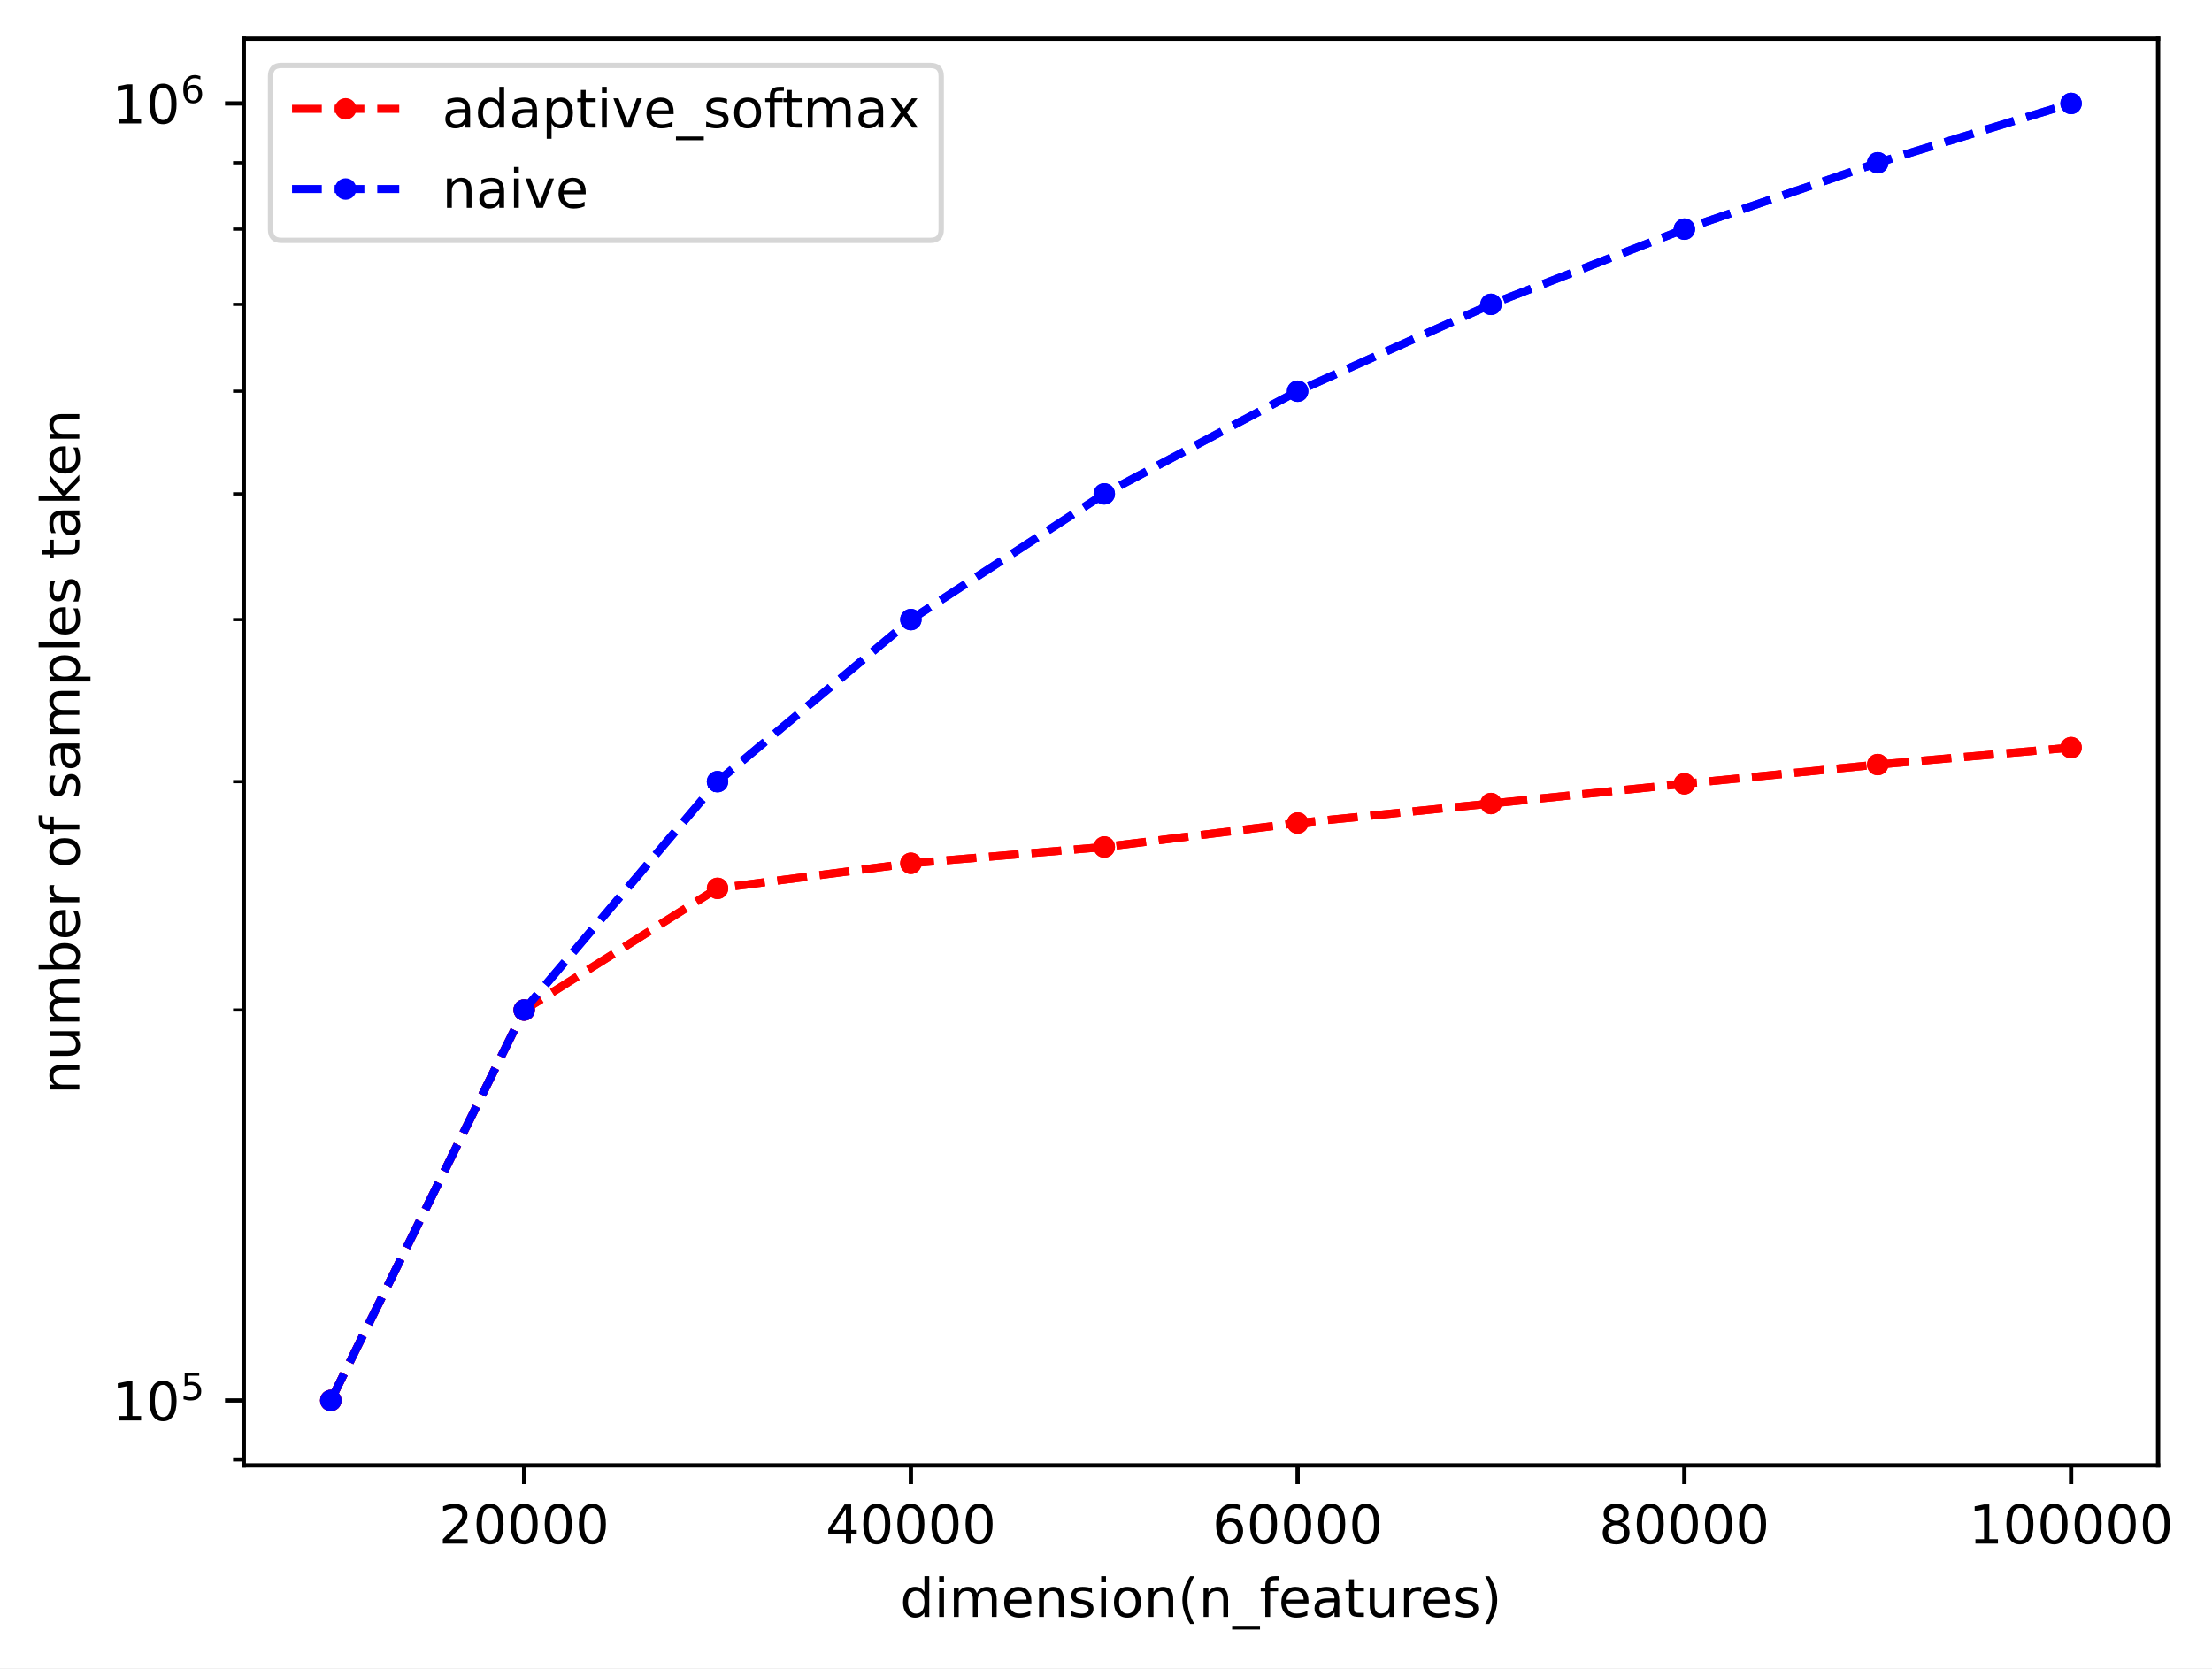
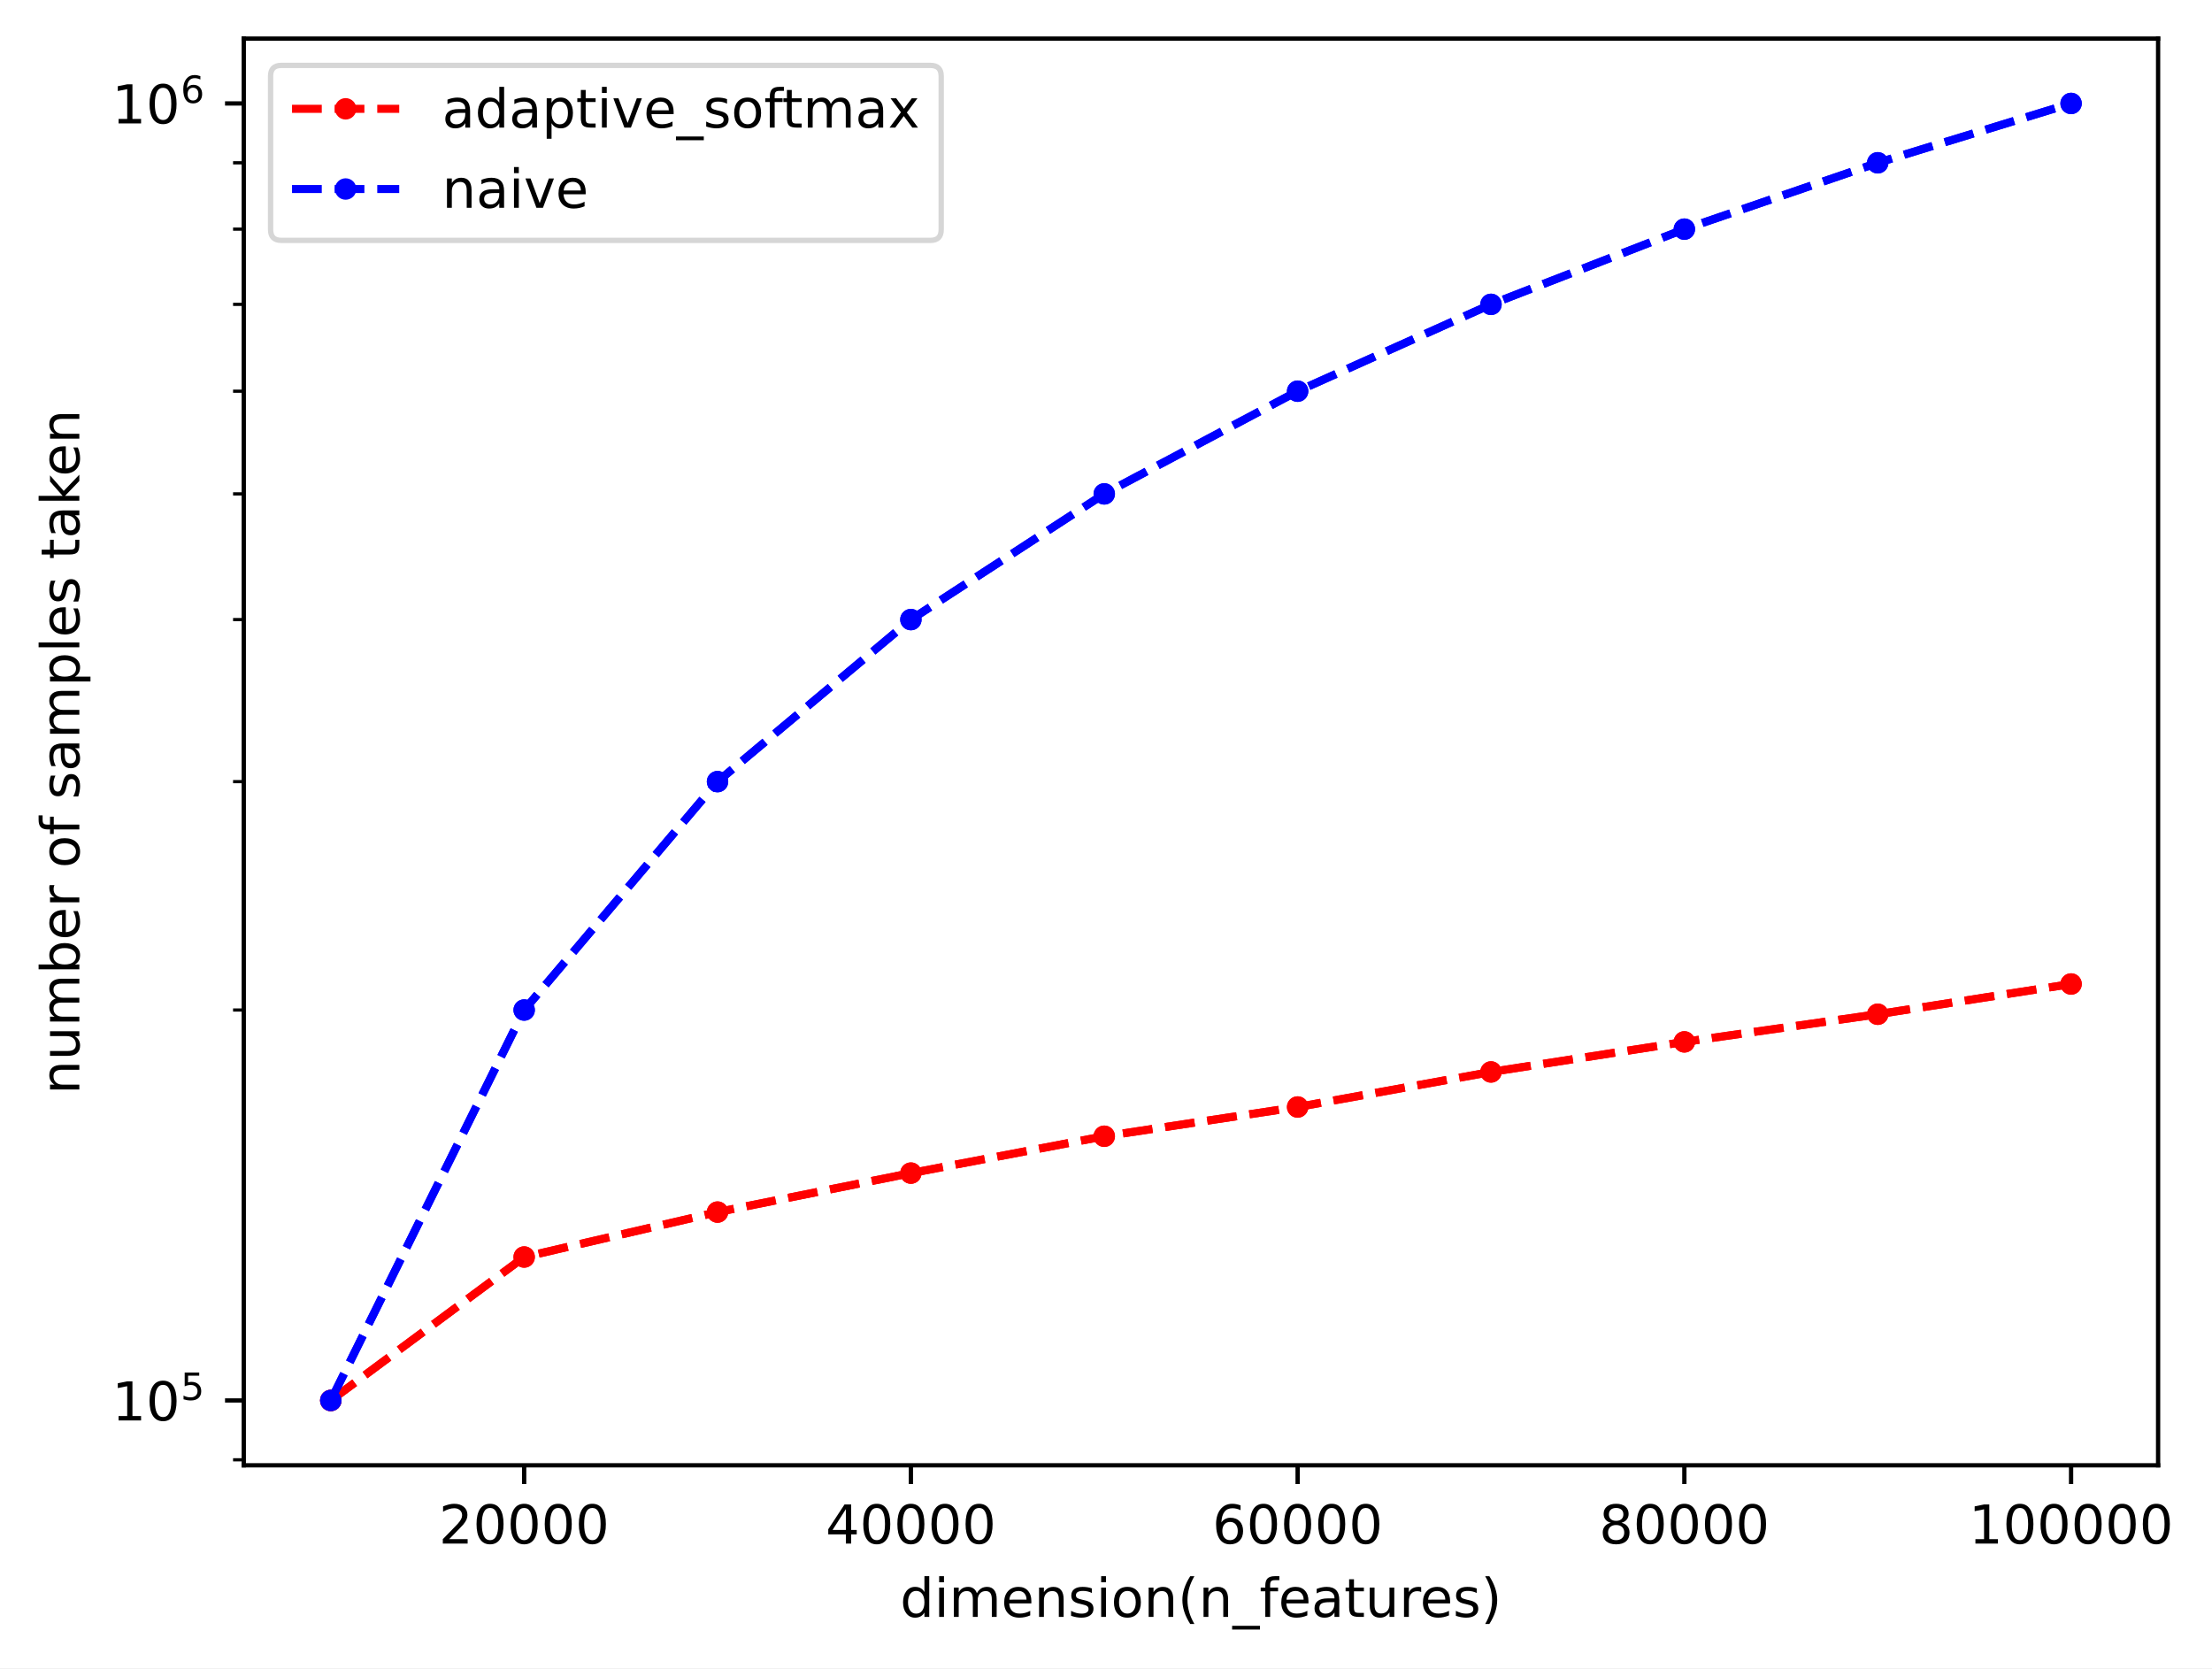
<svg xmlns="http://www.w3.org/2000/svg" xmlns:xlink="http://www.w3.org/1999/xlink" width="412.653pt" height="311.146pt" viewBox="0 0 412.653 311.146" version="1.1">
  <defs>
    <style type="text/css">*{stroke-linejoin: round; stroke-linecap: butt}</style>
  </defs>
  <g id="figure_1">
    <g id="patch_1">
      <path d="M 0 311.146  L 412.653 311.146  L 412.653 0  L 0 0  z " style="fill: #ffffff" />
    </g>
    <g id="axes_1">
      <g id="patch_2">
        <path d="M 45.478 273.312  L 402.598 273.312  L 402.598 7.2  L 45.478 7.2  z " style="fill: #ffffff" />
      </g>
      <g id="matplotlib.axis_1">
        <g id="xtick_1">
          <g id="line2d_1">
            <defs>
-               <path id="m170afc2fdb" d="M 0 0  L 0 3.5  " style="stroke: #000000; stroke-width: 0.8" />
-             </defs>
-             <g>
-               <use xlink:href="#m170afc2fdb" x="97.784" y="273.312" style="stroke: #000000; stroke-width: 0.8" />
+               <path id="m02f8eb2545" d="M 0 0  L 0 3.5  " style="stroke: #000000; stroke-width: 0.8" />
+             </defs>
+             <g>
+               <use xlink:href="#m02f8eb2545" x="97.784" y="273.312" style="stroke: #000000; stroke-width: 0.8" />
            </g>
          </g>
          <g id="text_1">
            <g transform="translate(81.87733 287.9104) scale(0.1 -0.1)">
              <defs>
                <path id="DejaVuSans-32" d="M 1228 531  L 3431 531  L 3431 0  L 469 0  L 469 531  Q 828 903 1448 1529  Q 2069 2156 2228 2338  Q 2531 2678 2651 2914  Q 2772 3150 2772 3378  Q 2772 3750 2511 3984  Q 2250 4219 1831 4219  Q 1534 4219 1204 4116  Q 875 4013 500 3803  L 500 4441  Q 881 4594 1212 4672  Q 1544 4750 1819 4750  Q 2544 4750 2975 4387  Q 3406 4025 3406 3419  Q 3406 3131 3298 2873  Q 3191 2616 2906 2266  Q 2828 2175 2409 1742  Q 1991 1309 1228 531  z " transform="scale(0.015625)" />
                <path id="DejaVuSans-30" d="M 2034 4250  Q 1547 4250 1301 3770  Q 1056 3291 1056 2328  Q 1056 1369 1301 889  Q 1547 409 2034 409  Q 2525 409 2770 889  Q 3016 1369 3016 2328  Q 3016 3291 2770 3770  Q 2525 4250 2034 4250  z M 2034 4750  Q 2819 4750 3233 4129  Q 3647 3509 3647 2328  Q 3647 1150 3233 529  Q 2819 -91 2034 -91  Q 1250 -91 836 529  Q 422 1150 422 2328  Q 422 3509 836 4129  Q 1250 4750 2034 4750  z " transform="scale(0.015625)" />
              </defs>
              <use xlink:href="#DejaVuSans-32" />
              <use xlink:href="#DejaVuSans-30" x="63.623" />
              <use xlink:href="#DejaVuSans-30" x="127.246" />
              <use xlink:href="#DejaVuSans-30" x="190.869" />
              <use xlink:href="#DejaVuSans-30" x="254.492" />
            </g>
          </g>
        </g>
        <g id="xtick_2">
          <g id="line2d_2">
            <g>
-               <use xlink:href="#m170afc2fdb" x="169.929" y="273.312" style="stroke: #000000; stroke-width: 0.8" />
+               <use xlink:href="#m02f8eb2545" x="169.929" y="273.312" style="stroke: #000000; stroke-width: 0.8" />
            </g>
          </g>
          <g id="text_2">
            <g transform="translate(154.0228 287.9104) scale(0.1 -0.1)">
              <defs>
                <path id="DejaVuSans-34" d="M 2419 4116  L 825 1625  L 2419 1625  L 2419 4116  z M 2253 4666  L 3047 4666  L 3047 1625  L 3713 1625  L 3713 1100  L 3047 1100  L 3047 0  L 2419 0  L 2419 1100  L 313 1100  L 313 1709  L 2253 4666  z " transform="scale(0.015625)" />
              </defs>
              <use xlink:href="#DejaVuSans-34" />
              <use xlink:href="#DejaVuSans-30" x="63.623" />
              <use xlink:href="#DejaVuSans-30" x="127.246" />
              <use xlink:href="#DejaVuSans-30" x="190.869" />
              <use xlink:href="#DejaVuSans-30" x="254.492" />
            </g>
          </g>
        </g>
        <g id="xtick_3">
          <g id="line2d_3">
            <g>
-               <use xlink:href="#m170afc2fdb" x="242.074" y="273.312" style="stroke: #000000; stroke-width: 0.8" />
+               <use xlink:href="#m02f8eb2545" x="242.074" y="273.312" style="stroke: #000000; stroke-width: 0.8" />
            </g>
          </g>
          <g id="text_3">
            <g transform="translate(226.1682 287.9104) scale(0.1 -0.1)">
              <defs>
                <path id="DejaVuSans-36" d="M 2113 2584  Q 1688 2584 1439 2293  Q 1191 2003 1191 1497  Q 1191 994 1439 701  Q 1688 409 2113 409  Q 2538 409 2786 701  Q 3034 994 3034 1497  Q 3034 2003 2786 2293  Q 2538 2584 2113 2584  z M 3366 4563  L 3366 3988  Q 3128 4100 2886 4159  Q 2644 4219 2406 4219  Q 1781 4219 1451 3797  Q 1122 3375 1075 2522  Q 1259 2794 1537 2939  Q 1816 3084 2150 3084  Q 2853 3084 3261 2657  Q 3669 2231 3669 1497  Q 3669 778 3244 343  Q 2819 -91 2113 -91  Q 1303 -91 875 529  Q 447 1150 447 2328  Q 447 3434 972 4092  Q 1497 4750 2381 4750  Q 2619 4750 2861 4703  Q 3103 4656 3366 4563  z " transform="scale(0.015625)" />
              </defs>
              <use xlink:href="#DejaVuSans-36" />
              <use xlink:href="#DejaVuSans-30" x="63.623" />
              <use xlink:href="#DejaVuSans-30" x="127.246" />
              <use xlink:href="#DejaVuSans-30" x="190.869" />
              <use xlink:href="#DejaVuSans-30" x="254.492" />
            </g>
          </g>
        </g>
        <g id="xtick_4">
          <g id="line2d_4">
            <g>
-               <use xlink:href="#m170afc2fdb" x="314.22" y="273.312" style="stroke: #000000; stroke-width: 0.8" />
+               <use xlink:href="#m02f8eb2545" x="314.22" y="273.312" style="stroke: #000000; stroke-width: 0.8" />
            </g>
          </g>
          <g id="text_4">
            <g transform="translate(298.3137 287.9104) scale(0.1 -0.1)">
              <defs>
                <path id="DejaVuSans-38" d="M 2034 2216  Q 1584 2216 1326 1975  Q 1069 1734 1069 1313  Q 1069 891 1326 650  Q 1584 409 2034 409  Q 2484 409 2743 651  Q 3003 894 3003 1313  Q 3003 1734 2745 1975  Q 2488 2216 2034 2216  z M 1403 2484  Q 997 2584 770 2862  Q 544 3141 544 3541  Q 544 4100 942 4425  Q 1341 4750 2034 4750  Q 2731 4750 3128 4425  Q 3525 4100 3525 3541  Q 3525 3141 3298 2862  Q 3072 2584 2669 2484  Q 3125 2378 3379 2068  Q 3634 1759 3634 1313  Q 3634 634 3220 271  Q 2806 -91 2034 -91  Q 1263 -91 848 271  Q 434 634 434 1313  Q 434 1759 690 2068  Q 947 2378 1403 2484  z M 1172 3481  Q 1172 3119 1398 2916  Q 1625 2713 2034 2713  Q 2441 2713 2670 2916  Q 2900 3119 2900 3481  Q 2900 3844 2670 4047  Q 2441 4250 2034 4250  Q 1625 4250 1398 4047  Q 1172 3844 1172 3481  z " transform="scale(0.015625)" />
              </defs>
              <use xlink:href="#DejaVuSans-38" />
              <use xlink:href="#DejaVuSans-30" x="63.623" />
              <use xlink:href="#DejaVuSans-30" x="127.246" />
              <use xlink:href="#DejaVuSans-30" x="190.869" />
              <use xlink:href="#DejaVuSans-30" x="254.492" />
            </g>
          </g>
        </g>
        <g id="xtick_5">
          <g id="line2d_5">
            <g>
-               <use xlink:href="#m170afc2fdb" x="386.365" y="273.312" style="stroke: #000000; stroke-width: 0.8" />
+               <use xlink:href="#m02f8eb2545" x="386.365" y="273.312" style="stroke: #000000; stroke-width: 0.8" />
            </g>
          </g>
          <g id="text_5">
            <g transform="translate(367.2779 287.9104) scale(0.1 -0.1)">
              <defs>
                <path id="DejaVuSans-31" d="M 794 531  L 1825 531  L 1825 4091  L 703 3866  L 703 4441  L 1819 4666  L 2450 4666  L 2450 531  L 3481 531  L 3481 0  L 794 0  L 794 531  z " transform="scale(0.015625)" />
              </defs>
              <use xlink:href="#DejaVuSans-31" />
              <use xlink:href="#DejaVuSans-30" x="63.623" />
              <use xlink:href="#DejaVuSans-30" x="127.246" />
              <use xlink:href="#DejaVuSans-30" x="190.869" />
              <use xlink:href="#DejaVuSans-30" x="254.492" />
              <use xlink:href="#DejaVuSans-30" x="318.115" />
            </g>
          </g>
        </g>
        <g id="text_6">
          <g transform="translate(167.9131 301.5886) scale(0.1 -0.1)">
            <defs>
              <path id="DejaVuSans-64" d="M 2906 2969  L 2906 4863  L 3481 4863  L 3481 0  L 2906 0  L 2906 525  Q 2725 213 2448 61  Q 2172 -91 1784 -91  Q 1150 -91 751 415  Q 353 922 353 1747  Q 353 2572 751 3078  Q 1150 3584 1784 3584  Q 2172 3584 2448 3432  Q 2725 3281 2906 2969  z M 947 1747  Q 947 1113 1208 752  Q 1469 391 1925 391  Q 2381 391 2643 752  Q 2906 1113 2906 1747  Q 2906 2381 2643 2742  Q 2381 3103 1925 3103  Q 1469 3103 1208 2742  Q 947 2381 947 1747  z " transform="scale(0.015625)" />
              <path id="DejaVuSans-69" d="M 603 3500  L 1178 3500  L 1178 0  L 603 0  L 603 3500  z M 603 4863  L 1178 4863  L 1178 4134  L 603 4134  L 603 4863  z " transform="scale(0.015625)" />
              <path id="DejaVuSans-6d" d="M 3328 2828  Q 3544 3216 3844 3400  Q 4144 3584 4550 3584  Q 5097 3584 5394 3201  Q 5691 2819 5691 2113  L 5691 0  L 5113 0  L 5113 2094  Q 5113 2597 4934 2840  Q 4756 3084 4391 3084  Q 3944 3084 3684 2787  Q 3425 2491 3425 1978  L 3425 0  L 2847 0  L 2847 2094  Q 2847 2600 2669 2842  Q 2491 3084 2119 3084  Q 1678 3084 1418 2786  Q 1159 2488 1159 1978  L 1159 0  L 581 0  L 581 3500  L 1159 3500  L 1159 2956  Q 1356 3278 1631 3431  Q 1906 3584 2284 3584  Q 2666 3584 2933 3390  Q 3200 3197 3328 2828  z " transform="scale(0.015625)" />
              <path id="DejaVuSans-65" d="M 3597 1894  L 3597 1613  L 953 1613  Q 991 1019 1311 708  Q 1631 397 2203 397  Q 2534 397 2845 478  Q 3156 559 3463 722  L 3463 178  Q 3153 47 2828 -22  Q 2503 -91 2169 -91  Q 1331 -91 842 396  Q 353 884 353 1716  Q 353 2575 817 3079  Q 1281 3584 2069 3584  Q 2775 3584 3186 3129  Q 3597 2675 3597 1894  z M 3022 2063  Q 3016 2534 2758 2815  Q 2500 3097 2075 3097  Q 1594 3097 1305 2825  Q 1016 2553 972 2059  L 3022 2063  z " transform="scale(0.015625)" />
              <path id="DejaVuSans-6e" d="M 3513 2113  L 3513 0  L 2938 0  L 2938 2094  Q 2938 2591 2744 2837  Q 2550 3084 2163 3084  Q 1697 3084 1428 2787  Q 1159 2491 1159 1978  L 1159 0  L 581 0  L 581 3500  L 1159 3500  L 1159 2956  Q 1366 3272 1645 3428  Q 1925 3584 2291 3584  Q 2894 3584 3203 3211  Q 3513 2838 3513 2113  z " transform="scale(0.015625)" />
              <path id="DejaVuSans-73" d="M 2834 3397  L 2834 2853  Q 2591 2978 2328 3040  Q 2066 3103 1784 3103  Q 1356 3103 1142 2972  Q 928 2841 928 2578  Q 928 2378 1081 2264  Q 1234 2150 1697 2047  L 1894 2003  Q 2506 1872 2764 1633  Q 3022 1394 3022 966  Q 3022 478 2636 193  Q 2250 -91 1575 -91  Q 1294 -91 989 -36  Q 684 19 347 128  L 347 722  Q 666 556 975 473  Q 1284 391 1588 391  Q 1994 391 2212 530  Q 2431 669 2431 922  Q 2431 1156 2273 1281  Q 2116 1406 1581 1522  L 1381 1569  Q 847 1681 609 1914  Q 372 2147 372 2553  Q 372 3047 722 3315  Q 1072 3584 1716 3584  Q 2034 3584 2315 3537  Q 2597 3491 2834 3397  z " transform="scale(0.015625)" />
              <path id="DejaVuSans-6f" d="M 1959 3097  Q 1497 3097 1228 2736  Q 959 2375 959 1747  Q 959 1119 1226 758  Q 1494 397 1959 397  Q 2419 397 2687 759  Q 2956 1122 2956 1747  Q 2956 2369 2687 2733  Q 2419 3097 1959 3097  z M 1959 3584  Q 2709 3584 3137 3096  Q 3566 2609 3566 1747  Q 3566 888 3137 398  Q 2709 -91 1959 -91  Q 1206 -91 779 398  Q 353 888 353 1747  Q 353 2609 779 3096  Q 1206 3584 1959 3584  z " transform="scale(0.015625)" />
              <path id="DejaVuSans-28" d="M 1984 4856  Q 1566 4138 1362 3434  Q 1159 2731 1159 2009  Q 1159 1288 1364 580  Q 1569 -128 1984 -844  L 1484 -844  Q 1016 -109 783 600  Q 550 1309 550 2009  Q 550 2706 781 3412  Q 1013 4119 1484 4856  L 1984 4856  z " transform="scale(0.015625)" />
              <path id="DejaVuSans-5f" d="M 3263 -1063  L 3263 -1509  L -63 -1509  L -63 -1063  L 3263 -1063  z " transform="scale(0.015625)" />
              <path id="DejaVuSans-66" d="M 2375 4863  L 2375 4384  L 1825 4384  Q 1516 4384 1395 4259  Q 1275 4134 1275 3809  L 1275 3500  L 2222 3500  L 2222 3053  L 1275 3053  L 1275 0  L 697 0  L 697 3053  L 147 3053  L 147 3500  L 697 3500  L 697 3744  Q 697 4328 969 4595  Q 1241 4863 1831 4863  L 2375 4863  z " transform="scale(0.015625)" />
              <path id="DejaVuSans-61" d="M 2194 1759  Q 1497 1759 1228 1600  Q 959 1441 959 1056  Q 959 750 1161 570  Q 1363 391 1709 391  Q 2188 391 2477 730  Q 2766 1069 2766 1631  L 2766 1759  L 2194 1759  z M 3341 1997  L 3341 0  L 2766 0  L 2766 531  Q 2569 213 2275 61  Q 1981 -91 1556 -91  Q 1019 -91 701 211  Q 384 513 384 1019  Q 384 1609 779 1909  Q 1175 2209 1959 2209  L 2766 2209  L 2766 2266  Q 2766 2663 2505 2880  Q 2244 3097 1772 3097  Q 1472 3097 1187 3025  Q 903 2953 641 2809  L 641 3341  Q 956 3463 1253 3523  Q 1550 3584 1831 3584  Q 2591 3584 2966 3190  Q 3341 2797 3341 1997  z " transform="scale(0.015625)" />
              <path id="DejaVuSans-74" d="M 1172 4494  L 1172 3500  L 2356 3500  L 2356 3053  L 1172 3053  L 1172 1153  Q 1172 725 1289 603  Q 1406 481 1766 481  L 2356 481  L 2356 0  L 1766 0  Q 1100 0 847 248  Q 594 497 594 1153  L 594 3053  L 172 3053  L 172 3500  L 594 3500  L 594 4494  L 1172 4494  z " transform="scale(0.015625)" />
              <path id="DejaVuSans-75" d="M 544 1381  L 544 3500  L 1119 3500  L 1119 1403  Q 1119 906 1312 657  Q 1506 409 1894 409  Q 2359 409 2629 706  Q 2900 1003 2900 1516  L 2900 3500  L 3475 3500  L 3475 0  L 2900 0  L 2900 538  Q 2691 219 2414 64  Q 2138 -91 1772 -91  Q 1169 -91 856 284  Q 544 659 544 1381  z M 1991 3584  L 1991 3584  z " transform="scale(0.015625)" />
              <path id="DejaVuSans-72" d="M 2631 2963  Q 2534 3019 2420 3045  Q 2306 3072 2169 3072  Q 1681 3072 1420 2755  Q 1159 2438 1159 1844  L 1159 0  L 581 0  L 581 3500  L 1159 3500  L 1159 2956  Q 1341 3275 1631 3429  Q 1922 3584 2338 3584  Q 2397 3584 2469 3576  Q 2541 3569 2628 3553  L 2631 2963  z " transform="scale(0.015625)" />
              <path id="DejaVuSans-29" d="M 513 4856  L 1013 4856  Q 1481 4119 1714 3412  Q 1947 2706 1947 2009  Q 1947 1309 1714 600  Q 1481 -109 1013 -844  L 513 -844  Q 928 -128 1133 580  Q 1338 1288 1338 2009  Q 1338 2731 1133 3434  Q 928 4138 513 4856  z " transform="scale(0.015625)" />
            </defs>
            <use xlink:href="#DejaVuSans-64" />
            <use xlink:href="#DejaVuSans-69" x="63.477" />
            <use xlink:href="#DejaVuSans-6d" x="91.26" />
            <use xlink:href="#DejaVuSans-65" x="188.672" />
            <use xlink:href="#DejaVuSans-6e" x="250.195" />
            <use xlink:href="#DejaVuSans-73" x="313.574" />
            <use xlink:href="#DejaVuSans-69" x="365.674" />
            <use xlink:href="#DejaVuSans-6f" x="393.457" />
            <use xlink:href="#DejaVuSans-6e" x="454.639" />
            <use xlink:href="#DejaVuSans-28" x="518.018" />
            <use xlink:href="#DejaVuSans-6e" x="557.031" />
            <use xlink:href="#DejaVuSans-5f" x="620.41" />
            <use xlink:href="#DejaVuSans-66" x="670.41" />
            <use xlink:href="#DejaVuSans-65" x="705.615" />
            <use xlink:href="#DejaVuSans-61" x="767.139" />
            <use xlink:href="#DejaVuSans-74" x="828.418" />
            <use xlink:href="#DejaVuSans-75" x="867.627" />
            <use xlink:href="#DejaVuSans-72" x="931.006" />
            <use xlink:href="#DejaVuSans-65" x="969.869" />
            <use xlink:href="#DejaVuSans-73" x="1031.393" />
            <use xlink:href="#DejaVuSans-29" x="1083.492" />
          </g>
        </g>
      </g>
      <g id="matplotlib.axis_2">
        <g id="ytick_1">
          <g id="line2d_6">
            <defs>
-               <path id="m931d2afa66" d="M 0 0  L -3.5 0  " style="stroke: #000000; stroke-width: 0.8" />
-             </defs>
-             <g>
-               <use xlink:href="#m931d2afa66" x="45.478" y="261.216" style="stroke: #000000; stroke-width: 0.8" />
+               <path id="m8f0bbfcc92" d="M 0 0  L -3.5 0  " style="stroke: #000000; stroke-width: 0.8" />
+             </defs>
+             <g>
+               <use xlink:href="#m8f0bbfcc92" x="45.478" y="261.216" style="stroke: #000000; stroke-width: 0.8" />
            </g>
          </g>
          <g id="text_7">
            <g transform="translate(20.87813 265.0152) scale(0.1 -0.1)">
              <defs>
                <path id="DejaVuSans-35" d="M 691 4666  L 3169 4666  L 3169 4134  L 1269 4134  L 1269 2991  Q 1406 3038 1543 3061  Q 1681 3084 1819 3084  Q 2600 3084 3056 2656  Q 3513 2228 3513 1497  Q 3513 744 3044 326  Q 2575 -91 1722 -91  Q 1428 -91 1123 -41  Q 819 9 494 109  L 494 744  Q 775 591 1075 516  Q 1375 441 1709 441  Q 2250 441 2565 725  Q 2881 1009 2881 1497  Q 2881 1984 2565 2268  Q 2250 2553 1709 2553  Q 1456 2553 1204 2497  Q 953 2441 691 2322  L 691 4666  z " transform="scale(0.015625)" />
              </defs>
              <use xlink:href="#DejaVuSans-31" transform="translate(0 0.684375)" />
              <use xlink:href="#DejaVuSans-30" transform="translate(63.62305 0.684375)" />
              <use xlink:href="#DejaVuSans-35" transform="translate(128.2031 38.96563) scale(0.7)" />
            </g>
          </g>
        </g>
        <g id="ytick_2">
          <g id="line2d_7">
            <g>
-               <use xlink:href="#m931d2afa66" x="45.478" y="19.296" style="stroke: #000000; stroke-width: 0.8" />
+               <use xlink:href="#m8f0bbfcc92" x="45.478" y="19.296" style="stroke: #000000; stroke-width: 0.8" />
            </g>
          </g>
          <g id="text_8">
            <g transform="translate(20.87813 23.09522) scale(0.1 -0.1)">
              <use xlink:href="#DejaVuSans-31" transform="translate(0 0.765625)" />
              <use xlink:href="#DejaVuSans-30" transform="translate(63.62305 0.765625)" />
              <use xlink:href="#DejaVuSans-36" transform="translate(128.2031 39.04688) scale(0.7)" />
            </g>
          </g>
        </g>
        <g id="ytick_3">
          <g id="line2d_8">
            <defs>
-               <path id="md561e61d46" d="M 0 0  L -2 0  " style="stroke: #000000; stroke-width: 0.6" />
-             </defs>
-             <g>
-               <use xlink:href="#md561e61d46" x="45.478" y="272.286" style="stroke: #000000; stroke-width: 0.6" />
+               <path id="me60bc4e574" d="M 0 0  L -2 0  " style="stroke: #000000; stroke-width: 0.6" />
+             </defs>
+             <g>
+               <use xlink:href="#me60bc4e574" x="45.478" y="272.286" style="stroke: #000000; stroke-width: 0.6" />
            </g>
          </g>
        </g>
        <g id="ytick_4">
          <g id="line2d_9">
            <g>
-               <use xlink:href="#md561e61d46" x="45.478" y="188.391" style="stroke: #000000; stroke-width: 0.6" />
+               <use xlink:href="#me60bc4e574" x="45.478" y="188.391" style="stroke: #000000; stroke-width: 0.6" />
            </g>
          </g>
        </g>
        <g id="ytick_5">
          <g id="line2d_10">
            <g>
-               <use xlink:href="#md561e61d46" x="45.478" y="145.791" style="stroke: #000000; stroke-width: 0.6" />
+               <use xlink:href="#me60bc4e574" x="45.478" y="145.791" style="stroke: #000000; stroke-width: 0.6" />
            </g>
          </g>
        </g>
        <g id="ytick_6">
          <g id="line2d_11">
            <g>
-               <use xlink:href="#md561e61d46" x="45.478" y="115.566" style="stroke: #000000; stroke-width: 0.6" />
+               <use xlink:href="#me60bc4e574" x="45.478" y="115.566" style="stroke: #000000; stroke-width: 0.6" />
            </g>
          </g>
        </g>
        <g id="ytick_7">
          <g id="line2d_12">
            <g>
-               <use xlink:href="#md561e61d46" x="45.478" y="92.121" style="stroke: #000000; stroke-width: 0.6" />
+               <use xlink:href="#me60bc4e574" x="45.478" y="92.121" style="stroke: #000000; stroke-width: 0.6" />
            </g>
          </g>
        </g>
        <g id="ytick_8">
          <g id="line2d_13">
            <g>
-               <use xlink:href="#md561e61d46" x="45.478" y="72.966" style="stroke: #000000; stroke-width: 0.6" />
+               <use xlink:href="#me60bc4e574" x="45.478" y="72.966" style="stroke: #000000; stroke-width: 0.6" />
            </g>
          </g>
        </g>
        <g id="ytick_9">
          <g id="line2d_14">
            <g>
-               <use xlink:href="#md561e61d46" x="45.478" y="56.77" style="stroke: #000000; stroke-width: 0.6" />
+               <use xlink:href="#me60bc4e574" x="45.478" y="56.77" style="stroke: #000000; stroke-width: 0.6" />
            </g>
          </g>
        </g>
        <g id="ytick_10">
          <g id="line2d_15">
            <g>
-               <use xlink:href="#md561e61d46" x="45.478" y="42.74" style="stroke: #000000; stroke-width: 0.6" />
+               <use xlink:href="#me60bc4e574" x="45.478" y="42.74" style="stroke: #000000; stroke-width: 0.6" />
            </g>
          </g>
        </g>
        <g id="ytick_11">
          <g id="line2d_16">
            <g>
-               <use xlink:href="#md561e61d46" x="45.478" y="30.366" style="stroke: #000000; stroke-width: 0.6" />
+               <use xlink:href="#me60bc4e574" x="45.478" y="30.366" style="stroke: #000000; stroke-width: 0.6" />
            </g>
          </g>
        </g>
        <g id="text_9">
          <g transform="translate(14.79844 204.124) rotate(-90) scale(0.1 -0.1)">
            <defs>
              <path id="DejaVuSans-62" d="M 3116 1747  Q 3116 2381 2855 2742  Q 2594 3103 2138 3103  Q 1681 3103 1420 2742  Q 1159 2381 1159 1747  Q 1159 1113 1420 752  Q 1681 391 2138 391  Q 2594 391 2855 752  Q 3116 1113 3116 1747  z M 1159 2969  Q 1341 3281 1617 3432  Q 1894 3584 2278 3584  Q 2916 3584 3314 3078  Q 3713 2572 3713 1747  Q 3713 922 3314 415  Q 2916 -91 2278 -91  Q 1894 -91 1617 61  Q 1341 213 1159 525  L 1159 0  L 581 0  L 581 4863  L 1159 4863  L 1159 2969  z " transform="scale(0.015625)" />
              <path id="DejaVuSans-20" transform="scale(0.015625)" />
              <path id="DejaVuSans-70" d="M 1159 525  L 1159 -1331  L 581 -1331  L 581 3500  L 1159 3500  L 1159 2969  Q 1341 3281 1617 3432  Q 1894 3584 2278 3584  Q 2916 3584 3314 3078  Q 3713 2572 3713 1747  Q 3713 922 3314 415  Q 2916 -91 2278 -91  Q 1894 -91 1617 61  Q 1341 213 1159 525  z M 3116 1747  Q 3116 2381 2855 2742  Q 2594 3103 2138 3103  Q 1681 3103 1420 2742  Q 1159 2381 1159 1747  Q 1159 1113 1420 752  Q 1681 391 2138 391  Q 2594 391 2855 752  Q 3116 1113 3116 1747  z " transform="scale(0.015625)" />
              <path id="DejaVuSans-6c" d="M 603 4863  L 1178 4863  L 1178 0  L 603 0  L 603 4863  z " transform="scale(0.015625)" />
              <path id="DejaVuSans-6b" d="M 581 4863  L 1159 4863  L 1159 1991  L 2875 3500  L 3609 3500  L 1753 1863  L 3688 0  L 2938 0  L 1159 1709  L 1159 0  L 581 0  L 581 4863  z " transform="scale(0.015625)" />
            </defs>
            <use xlink:href="#DejaVuSans-6e" />
            <use xlink:href="#DejaVuSans-75" x="63.379" />
            <use xlink:href="#DejaVuSans-6d" x="126.758" />
            <use xlink:href="#DejaVuSans-62" x="224.17" />
            <use xlink:href="#DejaVuSans-65" x="287.646" />
            <use xlink:href="#DejaVuSans-72" x="349.17" />
            <use xlink:href="#DejaVuSans-20" x="390.283" />
            <use xlink:href="#DejaVuSans-6f" x="422.07" />
            <use xlink:href="#DejaVuSans-66" x="483.252" />
            <use xlink:href="#DejaVuSans-20" x="518.457" />
            <use xlink:href="#DejaVuSans-73" x="550.244" />
            <use xlink:href="#DejaVuSans-61" x="602.344" />
            <use xlink:href="#DejaVuSans-6d" x="663.623" />
            <use xlink:href="#DejaVuSans-70" x="761.035" />
            <use xlink:href="#DejaVuSans-6c" x="824.512" />
            <use xlink:href="#DejaVuSans-65" x="852.295" />
            <use xlink:href="#DejaVuSans-73" x="913.818" />
            <use xlink:href="#DejaVuSans-20" x="965.918" />
            <use xlink:href="#DejaVuSans-74" x="997.705" />
            <use xlink:href="#DejaVuSans-61" x="1036.914" />
            <use xlink:href="#DejaVuSans-6b" x="1098.193" />
            <use xlink:href="#DejaVuSans-65" x="1152.479" />
            <use xlink:href="#DejaVuSans-6e" x="1214.002" />
          </g>
        </g>
      </g>
      <g id="line2d_17">
-         <path d="M 61.711 261.216  L 97.784 188.391  L 133.856 165.695  L 169.929 161.024  L 206.002 157.985  L 242.074 153.521  L 278.147 149.879  L 314.22 146.194  L 350.293 142.608  L 386.365 139.444  " clip-path="url(#p8e08a45406)" style="fill: none; stroke-dasharray: 5.55,2.4; stroke-dashoffset: 0; stroke: #ff0000; stroke-width: 1.5" />
+         <path d="M 61.711 261.216  L 97.784 234.461  L 133.856 226.083  L 169.929 218.812  L 206.002 211.935  L 242.074 206.483  L 278.147 199.944  L 314.22 194.334  L 350.293 189.177  L 386.365 183.538  " clip-path="url(#p1fe03dbb04)" style="fill: none; stroke-dasharray: 5.55,2.4; stroke-dashoffset: 0; stroke: #ff0000; stroke-width: 1.5" />
        <defs>
-           <path id="m34aec06cf7" d="M 0 1.5  C 0.398 1.5 0.779 1.342 1.061 1.061  C 1.342 0.779 1.5 0.398 1.5 0  C 1.5 -0.398 1.342 -0.779 1.061 -1.061  C 0.779 -1.342 0.398 -1.5 0 -1.5  C -0.398 -1.5 -0.779 -1.342 -1.061 -1.061  C -1.342 -0.779 -1.5 -0.398 -1.5 0  C -1.5 0.398 -1.342 0.779 -1.061 1.061  C -0.779 1.342 -0.398 1.5 0 1.5  z " style="stroke: #ff0000" />
+           <path id="mfdf9057a34" d="M 0 1.5  C 0.398 1.5 0.779 1.342 1.061 1.061  C 1.342 0.779 1.5 0.398 1.5 0  C 1.5 -0.398 1.342 -0.779 1.061 -1.061  C 0.779 -1.342 0.398 -1.5 0 -1.5  C -0.398 -1.5 -0.779 -1.342 -1.061 -1.061  C -1.342 -0.779 -1.5 -0.398 -1.5 0  C -1.5 0.398 -1.342 0.779 -1.061 1.061  C -0.779 1.342 -0.398 1.5 0 1.5  z " style="stroke: #ff0000" />
        </defs>
-         <g clip-path="url(#p8e08a45406)">
-           <use xlink:href="#m34aec06cf7" x="61.711" y="261.216" style="fill: #ff0000; stroke: #ff0000" />
-           <use xlink:href="#m34aec06cf7" x="97.784" y="188.391" style="fill: #ff0000; stroke: #ff0000" />
-           <use xlink:href="#m34aec06cf7" x="133.856" y="165.695" style="fill: #ff0000; stroke: #ff0000" />
-           <use xlink:href="#m34aec06cf7" x="169.929" y="161.024" style="fill: #ff0000; stroke: #ff0000" />
-           <use xlink:href="#m34aec06cf7" x="206.002" y="157.985" style="fill: #ff0000; stroke: #ff0000" />
-           <use xlink:href="#m34aec06cf7" x="242.074" y="153.521" style="fill: #ff0000; stroke: #ff0000" />
-           <use xlink:href="#m34aec06cf7" x="278.147" y="149.879" style="fill: #ff0000; stroke: #ff0000" />
-           <use xlink:href="#m34aec06cf7" x="314.22" y="146.194" style="fill: #ff0000; stroke: #ff0000" />
-           <use xlink:href="#m34aec06cf7" x="350.293" y="142.608" style="fill: #ff0000; stroke: #ff0000" />
-           <use xlink:href="#m34aec06cf7" x="386.365" y="139.444" style="fill: #ff0000; stroke: #ff0000" />
+         <g clip-path="url(#p1fe03dbb04)">
+           <use xlink:href="#mfdf9057a34" x="61.711" y="261.216" style="fill: #ff0000; stroke: #ff0000" />
+           <use xlink:href="#mfdf9057a34" x="97.784" y="234.461" style="fill: #ff0000; stroke: #ff0000" />
+           <use xlink:href="#mfdf9057a34" x="133.856" y="226.083" style="fill: #ff0000; stroke: #ff0000" />
+           <use xlink:href="#mfdf9057a34" x="169.929" y="218.812" style="fill: #ff0000; stroke: #ff0000" />
+           <use xlink:href="#mfdf9057a34" x="206.002" y="211.935" style="fill: #ff0000; stroke: #ff0000" />
+           <use xlink:href="#mfdf9057a34" x="242.074" y="206.483" style="fill: #ff0000; stroke: #ff0000" />
+           <use xlink:href="#mfdf9057a34" x="278.147" y="199.944" style="fill: #ff0000; stroke: #ff0000" />
+           <use xlink:href="#mfdf9057a34" x="314.22" y="194.334" style="fill: #ff0000; stroke: #ff0000" />
+           <use xlink:href="#mfdf9057a34" x="350.293" y="189.177" style="fill: #ff0000; stroke: #ff0000" />
+           <use xlink:href="#mfdf9057a34" x="386.365" y="183.538" style="fill: #ff0000; stroke: #ff0000" />
        </g>
      </g>
      <g id="line2d_18">
-         <path d="M 61.711 261.216  L 97.784 188.391  L 133.856 145.791  L 169.929 115.566  L 206.002 92.121  L 242.074 72.966  L 278.147 56.77  L 314.22 42.74  L 350.293 30.366  L 386.365 19.296  " clip-path="url(#p8e08a45406)" style="fill: none; stroke-dasharray: 5.55,2.4; stroke-dashoffset: 0; stroke: #0000ff; stroke-width: 1.5" />
+         <path d="M 61.711 261.216  L 97.784 188.391  L 133.856 145.791  L 169.929 115.566  L 206.002 92.121  L 242.074 72.966  L 278.147 56.77  L 314.22 42.74  L 350.293 30.366  L 386.365 19.296  " clip-path="url(#p1fe03dbb04)" style="fill: none; stroke-dasharray: 5.55,2.4; stroke-dashoffset: 0; stroke: #0000ff; stroke-width: 1.5" />
        <defs>
-           <path id="m58ab65ee00" d="M 0 1.5  C 0.398 1.5 0.779 1.342 1.061 1.061  C 1.342 0.779 1.5 0.398 1.5 0  C 1.5 -0.398 1.342 -0.779 1.061 -1.061  C 0.779 -1.342 0.398 -1.5 0 -1.5  C -0.398 -1.5 -0.779 -1.342 -1.061 -1.061  C -1.342 -0.779 -1.5 -0.398 -1.5 0  C -1.5 0.398 -1.342 0.779 -1.061 1.061  C -0.779 1.342 -0.398 1.5 0 1.5  z " style="stroke: #0000ff" />
+           <path id="m98db650f43" d="M 0 1.5  C 0.398 1.5 0.779 1.342 1.061 1.061  C 1.342 0.779 1.5 0.398 1.5 0  C 1.5 -0.398 1.342 -0.779 1.061 -1.061  C 0.779 -1.342 0.398 -1.5 0 -1.5  C -0.398 -1.5 -0.779 -1.342 -1.061 -1.061  C -1.342 -0.779 -1.5 -0.398 -1.5 0  C -1.5 0.398 -1.342 0.779 -1.061 1.061  C -0.779 1.342 -0.398 1.5 0 1.5  z " style="stroke: #0000ff" />
        </defs>
-         <g clip-path="url(#p8e08a45406)">
-           <use xlink:href="#m58ab65ee00" x="61.711" y="261.216" style="fill: #0000ff; stroke: #0000ff" />
-           <use xlink:href="#m58ab65ee00" x="97.784" y="188.391" style="fill: #0000ff; stroke: #0000ff" />
-           <use xlink:href="#m58ab65ee00" x="133.856" y="145.791" style="fill: #0000ff; stroke: #0000ff" />
-           <use xlink:href="#m58ab65ee00" x="169.929" y="115.566" style="fill: #0000ff; stroke: #0000ff" />
-           <use xlink:href="#m58ab65ee00" x="206.002" y="92.121" style="fill: #0000ff; stroke: #0000ff" />
-           <use xlink:href="#m58ab65ee00" x="242.074" y="72.966" style="fill: #0000ff; stroke: #0000ff" />
-           <use xlink:href="#m58ab65ee00" x="278.147" y="56.77" style="fill: #0000ff; stroke: #0000ff" />
-           <use xlink:href="#m58ab65ee00" x="314.22" y="42.74" style="fill: #0000ff; stroke: #0000ff" />
-           <use xlink:href="#m58ab65ee00" x="350.293" y="30.366" style="fill: #0000ff; stroke: #0000ff" />
-           <use xlink:href="#m58ab65ee00" x="386.365" y="19.296" style="fill: #0000ff; stroke: #0000ff" />
+         <g clip-path="url(#p1fe03dbb04)">
+           <use xlink:href="#m98db650f43" x="61.711" y="261.216" style="fill: #0000ff; stroke: #0000ff" />
+           <use xlink:href="#m98db650f43" x="97.784" y="188.391" style="fill: #0000ff; stroke: #0000ff" />
+           <use xlink:href="#m98db650f43" x="133.856" y="145.791" style="fill: #0000ff; stroke: #0000ff" />
+           <use xlink:href="#m98db650f43" x="169.929" y="115.566" style="fill: #0000ff; stroke: #0000ff" />
+           <use xlink:href="#m98db650f43" x="206.002" y="92.121" style="fill: #0000ff; stroke: #0000ff" />
+           <use xlink:href="#m98db650f43" x="242.074" y="72.966" style="fill: #0000ff; stroke: #0000ff" />
+           <use xlink:href="#m98db650f43" x="278.147" y="56.77" style="fill: #0000ff; stroke: #0000ff" />
+           <use xlink:href="#m98db650f43" x="314.22" y="42.74" style="fill: #0000ff; stroke: #0000ff" />
+           <use xlink:href="#m98db650f43" x="350.293" y="30.366" style="fill: #0000ff; stroke: #0000ff" />
+           <use xlink:href="#m98db650f43" x="386.365" y="19.296" style="fill: #0000ff; stroke: #0000ff" />
        </g>
      </g>
      <g id="line2d_19">
-         <path d="M 61.711 261.216  L 97.784 188.391  L 133.856 165.695  L 169.929 161.024  L 206.002 157.985  L 242.074 153.521  L 278.147 149.879  L 314.22 146.194  L 350.293 142.608  L 386.365 139.444  " clip-path="url(#p8e08a45406)" style="fill: none; stroke-dasharray: 5.55,2.4; stroke-dashoffset: 0; stroke: #ff0000; stroke-width: 1.5" />
-         <g clip-path="url(#p8e08a45406)">
-           <use xlink:href="#m34aec06cf7" x="61.711" y="261.216" style="fill: #ff0000; stroke: #ff0000" />
-           <use xlink:href="#m34aec06cf7" x="97.784" y="188.391" style="fill: #ff0000; stroke: #ff0000" />
-           <use xlink:href="#m34aec06cf7" x="133.856" y="165.695" style="fill: #ff0000; stroke: #ff0000" />
-           <use xlink:href="#m34aec06cf7" x="169.929" y="161.024" style="fill: #ff0000; stroke: #ff0000" />
-           <use xlink:href="#m34aec06cf7" x="206.002" y="157.985" style="fill: #ff0000; stroke: #ff0000" />
-           <use xlink:href="#m34aec06cf7" x="242.074" y="153.521" style="fill: #ff0000; stroke: #ff0000" />
-           <use xlink:href="#m34aec06cf7" x="278.147" y="149.879" style="fill: #ff0000; stroke: #ff0000" />
-           <use xlink:href="#m34aec06cf7" x="314.22" y="146.194" style="fill: #ff0000; stroke: #ff0000" />
-           <use xlink:href="#m34aec06cf7" x="350.293" y="142.608" style="fill: #ff0000; stroke: #ff0000" />
-           <use xlink:href="#m34aec06cf7" x="386.365" y="139.444" style="fill: #ff0000; stroke: #ff0000" />
+         <path d="M 61.711 261.216  L 97.784 234.461  L 133.856 226.083  L 169.929 218.812  L 206.002 211.935  L 242.074 206.483  L 278.147 199.944  L 314.22 194.334  L 350.293 189.177  L 386.365 183.538  " clip-path="url(#p1fe03dbb04)" style="fill: none; stroke-dasharray: 5.55,2.4; stroke-dashoffset: 0; stroke: #ff0000; stroke-width: 1.5" />
+         <g clip-path="url(#p1fe03dbb04)">
+           <use xlink:href="#mfdf9057a34" x="61.711" y="261.216" style="fill: #ff0000; stroke: #ff0000" />
+           <use xlink:href="#mfdf9057a34" x="97.784" y="234.461" style="fill: #ff0000; stroke: #ff0000" />
+           <use xlink:href="#mfdf9057a34" x="133.856" y="226.083" style="fill: #ff0000; stroke: #ff0000" />
+           <use xlink:href="#mfdf9057a34" x="169.929" y="218.812" style="fill: #ff0000; stroke: #ff0000" />
+           <use xlink:href="#mfdf9057a34" x="206.002" y="211.935" style="fill: #ff0000; stroke: #ff0000" />
+           <use xlink:href="#mfdf9057a34" x="242.074" y="206.483" style="fill: #ff0000; stroke: #ff0000" />
+           <use xlink:href="#mfdf9057a34" x="278.147" y="199.944" style="fill: #ff0000; stroke: #ff0000" />
+           <use xlink:href="#mfdf9057a34" x="314.22" y="194.334" style="fill: #ff0000; stroke: #ff0000" />
+           <use xlink:href="#mfdf9057a34" x="350.293" y="189.177" style="fill: #ff0000; stroke: #ff0000" />
+           <use xlink:href="#mfdf9057a34" x="386.365" y="183.538" style="fill: #ff0000; stroke: #ff0000" />
        </g>
      </g>
      <g id="line2d_20">
-         <path d="M 61.711 261.216  L 97.784 188.391  L 133.856 145.791  L 169.929 115.566  L 206.002 92.121  L 242.074 72.966  L 278.147 56.77  L 314.22 42.74  L 350.293 30.366  L 386.365 19.296  " clip-path="url(#p8e08a45406)" style="fill: none; stroke-dasharray: 5.55,2.4; stroke-dashoffset: 0; stroke: #0000ff; stroke-width: 1.5" />
-         <g clip-path="url(#p8e08a45406)">
-           <use xlink:href="#m58ab65ee00" x="61.711" y="261.216" style="fill: #0000ff; stroke: #0000ff" />
-           <use xlink:href="#m58ab65ee00" x="97.784" y="188.391" style="fill: #0000ff; stroke: #0000ff" />
-           <use xlink:href="#m58ab65ee00" x="133.856" y="145.791" style="fill: #0000ff; stroke: #0000ff" />
-           <use xlink:href="#m58ab65ee00" x="169.929" y="115.566" style="fill: #0000ff; stroke: #0000ff" />
-           <use xlink:href="#m58ab65ee00" x="206.002" y="92.121" style="fill: #0000ff; stroke: #0000ff" />
-           <use xlink:href="#m58ab65ee00" x="242.074" y="72.966" style="fill: #0000ff; stroke: #0000ff" />
-           <use xlink:href="#m58ab65ee00" x="278.147" y="56.77" style="fill: #0000ff; stroke: #0000ff" />
-           <use xlink:href="#m58ab65ee00" x="314.22" y="42.74" style="fill: #0000ff; stroke: #0000ff" />
-           <use xlink:href="#m58ab65ee00" x="350.293" y="30.366" style="fill: #0000ff; stroke: #0000ff" />
-           <use xlink:href="#m58ab65ee00" x="386.365" y="19.296" style="fill: #0000ff; stroke: #0000ff" />
+         <path d="M 61.711 261.216  L 97.784 188.391  L 133.856 145.791  L 169.929 115.566  L 206.002 92.121  L 242.074 72.966  L 278.147 56.77  L 314.22 42.74  L 350.293 30.366  L 386.365 19.296  " clip-path="url(#p1fe03dbb04)" style="fill: none; stroke-dasharray: 5.55,2.4; stroke-dashoffset: 0; stroke: #0000ff; stroke-width: 1.5" />
+         <g clip-path="url(#p1fe03dbb04)">
+           <use xlink:href="#m98db650f43" x="61.711" y="261.216" style="fill: #0000ff; stroke: #0000ff" />
+           <use xlink:href="#m98db650f43" x="97.784" y="188.391" style="fill: #0000ff; stroke: #0000ff" />
+           <use xlink:href="#m98db650f43" x="133.856" y="145.791" style="fill: #0000ff; stroke: #0000ff" />
+           <use xlink:href="#m98db650f43" x="169.929" y="115.566" style="fill: #0000ff; stroke: #0000ff" />
+           <use xlink:href="#m98db650f43" x="206.002" y="92.121" style="fill: #0000ff; stroke: #0000ff" />
+           <use xlink:href="#m98db650f43" x="242.074" y="72.966" style="fill: #0000ff; stroke: #0000ff" />
+           <use xlink:href="#m98db650f43" x="278.147" y="56.77" style="fill: #0000ff; stroke: #0000ff" />
+           <use xlink:href="#m98db650f43" x="314.22" y="42.74" style="fill: #0000ff; stroke: #0000ff" />
+           <use xlink:href="#m98db650f43" x="350.293" y="30.366" style="fill: #0000ff; stroke: #0000ff" />
+           <use xlink:href="#m98db650f43" x="386.365" y="19.296" style="fill: #0000ff; stroke: #0000ff" />
        </g>
      </g>
      <g id="patch_3">
        <path d="M 45.478 273.312  L 45.478 7.2  " style="fill: none; stroke: #000000; stroke-width: 0.8; stroke-linejoin: miter; stroke-linecap: square" />
      </g>
      <g id="patch_4">
        <path d="M 402.598 273.312  L 402.598 7.2  " style="fill: none; stroke: #000000; stroke-width: 0.8; stroke-linejoin: miter; stroke-linecap: square" />
      </g>
      <g id="patch_5">
        <path d="M 45.478 273.312  L 402.598 273.312  " style="fill: none; stroke: #000000; stroke-width: 0.8; stroke-linejoin: miter; stroke-linecap: square" />
      </g>
      <g id="patch_6">
        <path d="M 45.478 7.2  L 402.598 7.2  " style="fill: none; stroke: #000000; stroke-width: 0.8; stroke-linejoin: miter; stroke-linecap: square" />
      </g>
      <g id="legend_1">
        <g id="patch_7">
          <path d="M 52.478 44.834  L 173.583 44.834  Q 175.583 44.834 175.583 42.834  L 175.583 14.2  Q 175.583 12.2 173.583 12.2  L 52.478 12.2  Q 50.478 12.2 50.478 14.2  L 50.478 42.834  Q 50.478 44.834 52.478 44.834  z " style="fill: #ffffff; opacity: 0.8; stroke: #cccccc; stroke-linejoin: miter" />
        </g>
        <g id="line2d_21">
          <path d="M 54.478 20.298  L 64.478 20.298  L 74.478 20.298  " style="fill: none; stroke-dasharray: 5.55,2.4; stroke-dashoffset: 0; stroke: #ff0000; stroke-width: 1.5" />
          <g>
-             <use xlink:href="#m34aec06cf7" x="64.478" y="20.298" style="fill: #ff0000; stroke: #ff0000" />
+             <use xlink:href="#mfdf9057a34" x="64.478" y="20.298" style="fill: #ff0000; stroke: #ff0000" />
          </g>
        </g>
        <g id="text_10">
          <g transform="translate(82.47813 23.79844) scale(0.1 -0.1)">
            <defs>
              <path id="DejaVuSans-76" d="M 191 3500  L 800 3500  L 1894 563  L 2988 3500  L 3597 3500  L 2284 0  L 1503 0  L 191 3500  z " transform="scale(0.015625)" />
              <path id="DejaVuSans-78" d="M 3513 3500  L 2247 1797  L 3578 0  L 2900 0  L 1881 1375  L 863 0  L 184 0  L 1544 1831  L 300 3500  L 978 3500  L 1906 2253  L 2834 3500  L 3513 3500  z " transform="scale(0.015625)" />
            </defs>
            <use xlink:href="#DejaVuSans-61" />
            <use xlink:href="#DejaVuSans-64" x="61.279" />
            <use xlink:href="#DejaVuSans-61" x="124.756" />
            <use xlink:href="#DejaVuSans-70" x="186.035" />
            <use xlink:href="#DejaVuSans-74" x="249.512" />
            <use xlink:href="#DejaVuSans-69" x="288.721" />
            <use xlink:href="#DejaVuSans-76" x="316.504" />
            <use xlink:href="#DejaVuSans-65" x="375.684" />
            <use xlink:href="#DejaVuSans-5f" x="437.207" />
            <use xlink:href="#DejaVuSans-73" x="487.207" />
            <use xlink:href="#DejaVuSans-6f" x="539.307" />
            <use xlink:href="#DejaVuSans-66" x="600.488" />
            <use xlink:href="#DejaVuSans-74" x="633.943" />
            <use xlink:href="#DejaVuSans-6d" x="673.152" />
            <use xlink:href="#DejaVuSans-61" x="770.564" />
            <use xlink:href="#DejaVuSans-78" x="831.844" />
          </g>
        </g>
        <g id="line2d_22">
          <path d="M 54.478 35.255  L 64.478 35.255  L 74.478 35.255  " style="fill: none; stroke-dasharray: 5.55,2.4; stroke-dashoffset: 0; stroke: #0000ff; stroke-width: 1.5" />
          <g>
-             <use xlink:href="#m58ab65ee00" x="64.478" y="35.255" style="fill: #0000ff; stroke: #0000ff" />
+             <use xlink:href="#m98db650f43" x="64.478" y="35.255" style="fill: #0000ff; stroke: #0000ff" />
          </g>
        </g>
        <g id="text_11">
          <g transform="translate(82.47813 38.75469) scale(0.1 -0.1)">
            <use xlink:href="#DejaVuSans-6e" />
            <use xlink:href="#DejaVuSans-61" x="63.379" />
            <use xlink:href="#DejaVuSans-69" x="124.658" />
            <use xlink:href="#DejaVuSans-76" x="152.441" />
            <use xlink:href="#DejaVuSans-65" x="211.621" />
          </g>
        </g>
      </g>
    </g>
  </g>
  <defs>
-     <clipPath id="p8e08a45406">
+     <clipPath id="p1fe03dbb04">
      <rect x="45.478" y="7.2" width="357.12" height="266.112" />
    </clipPath>
  </defs>
</svg>
